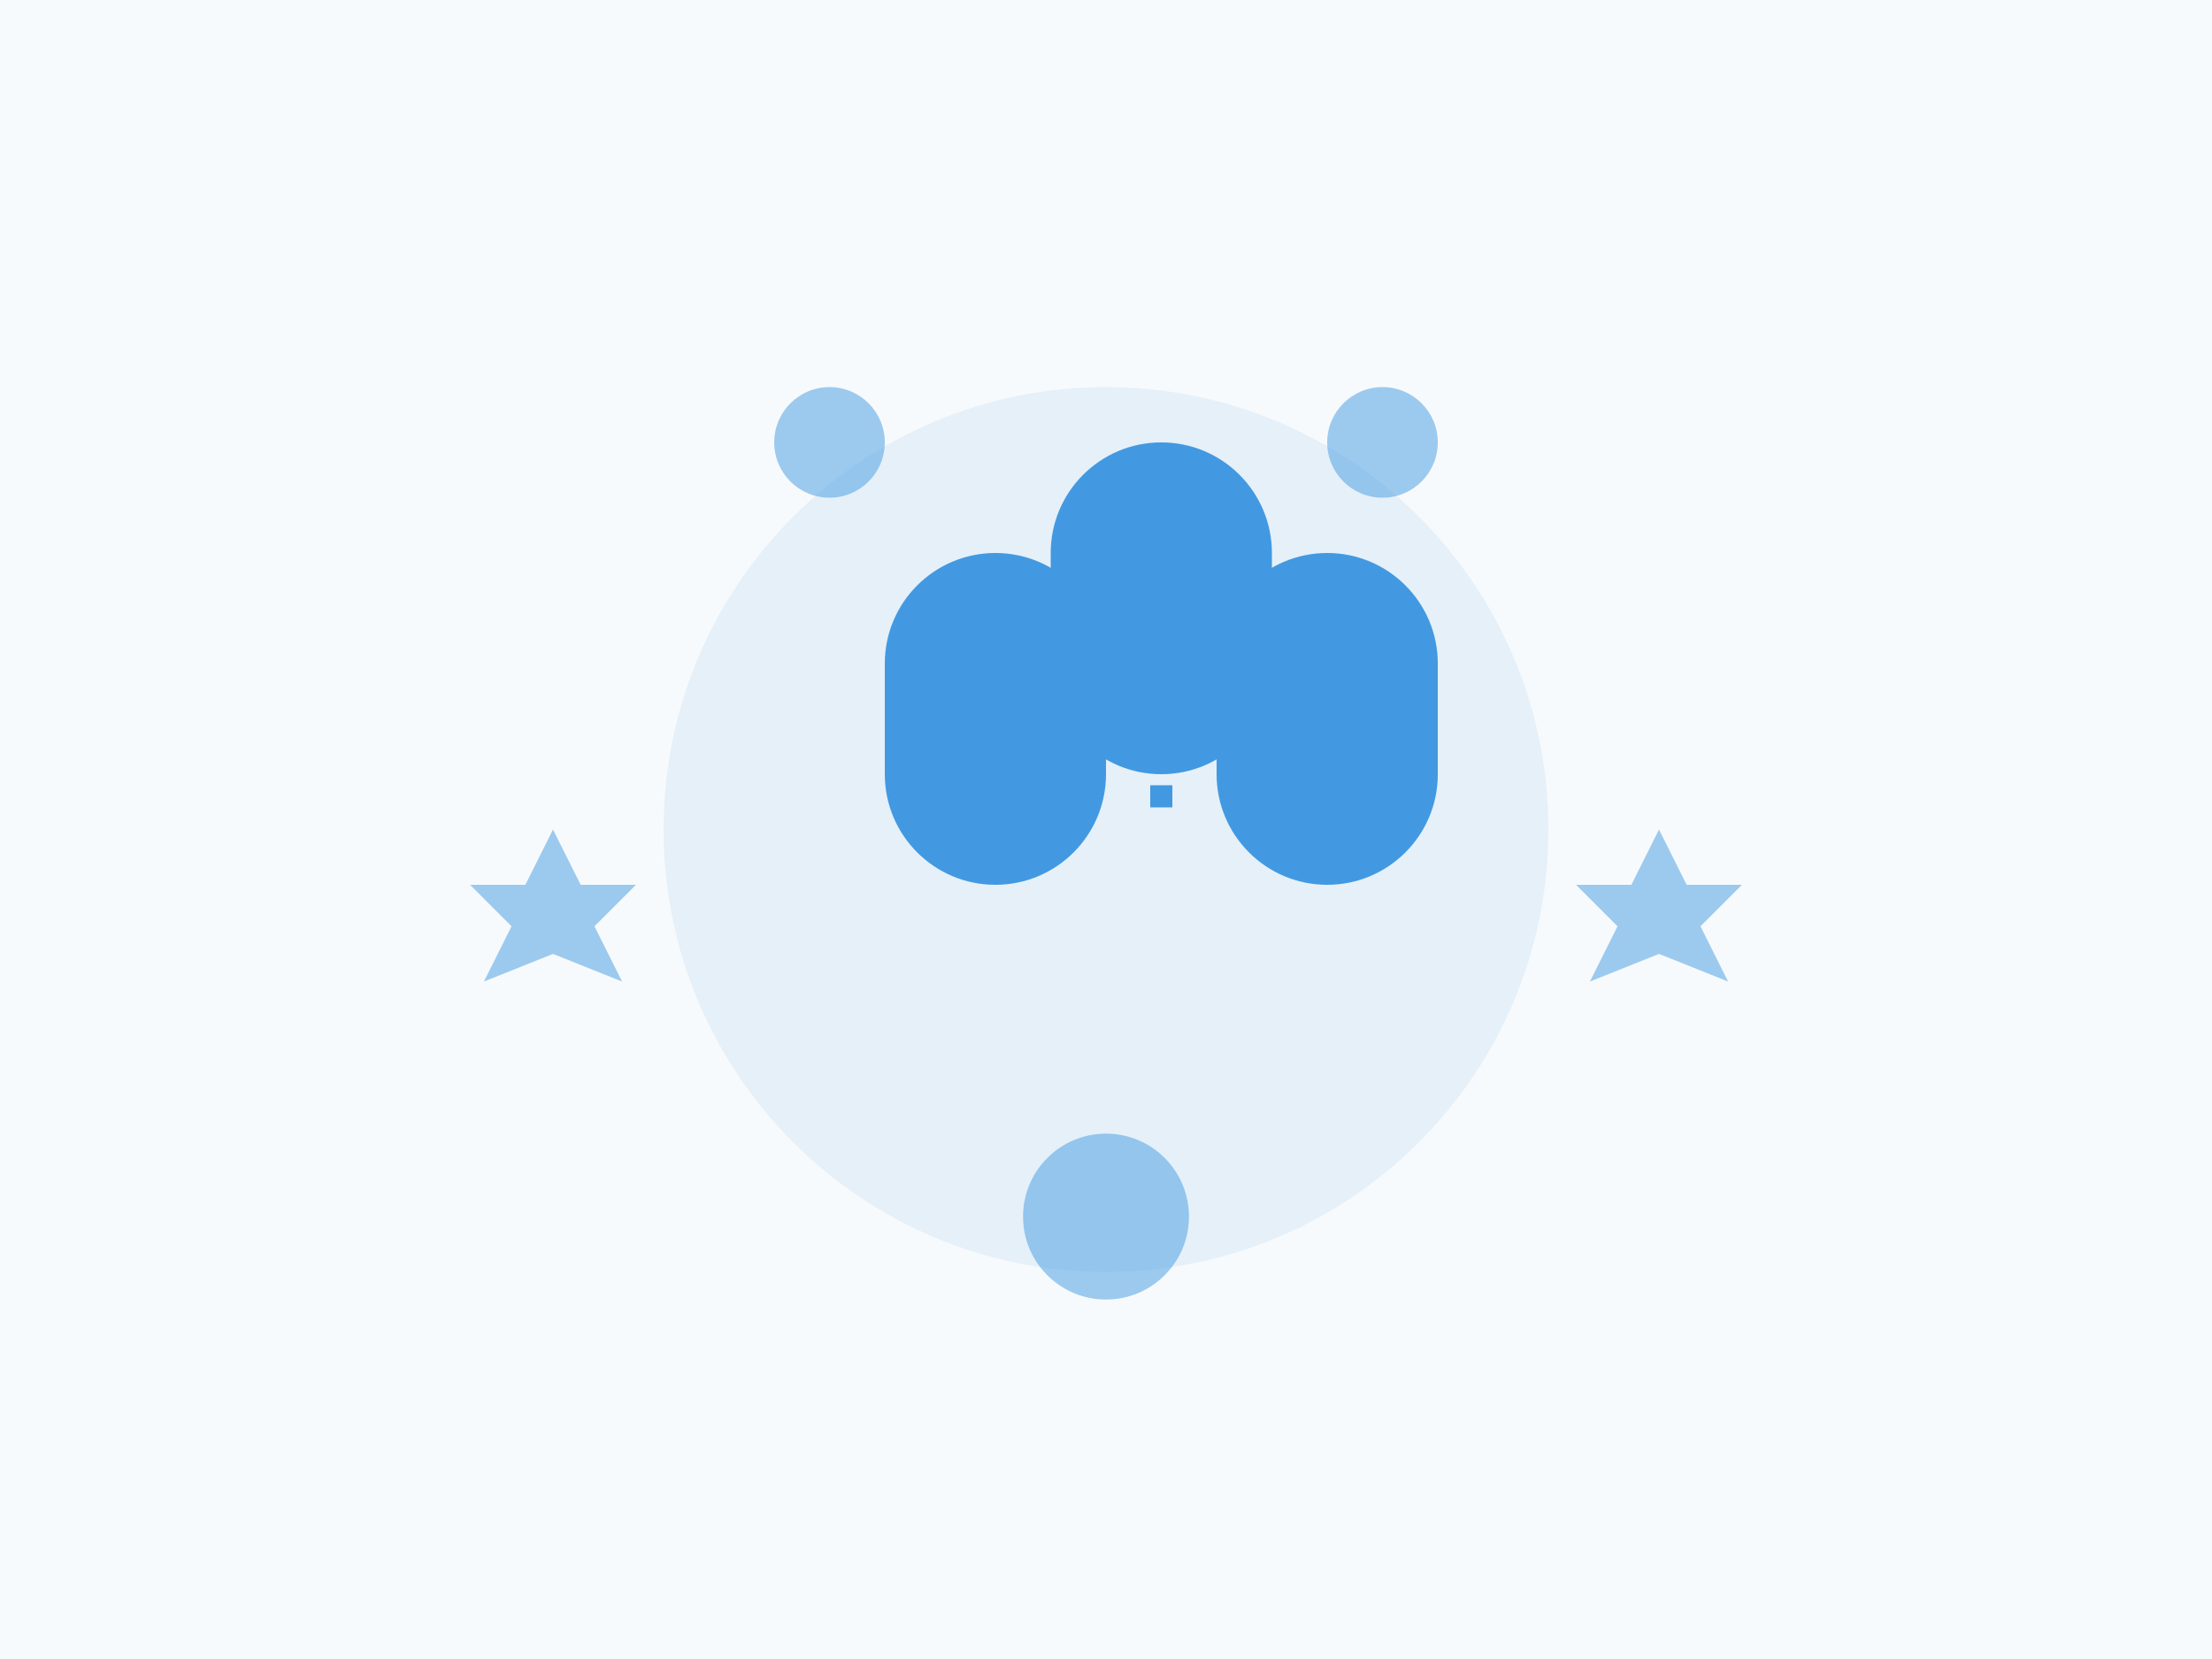
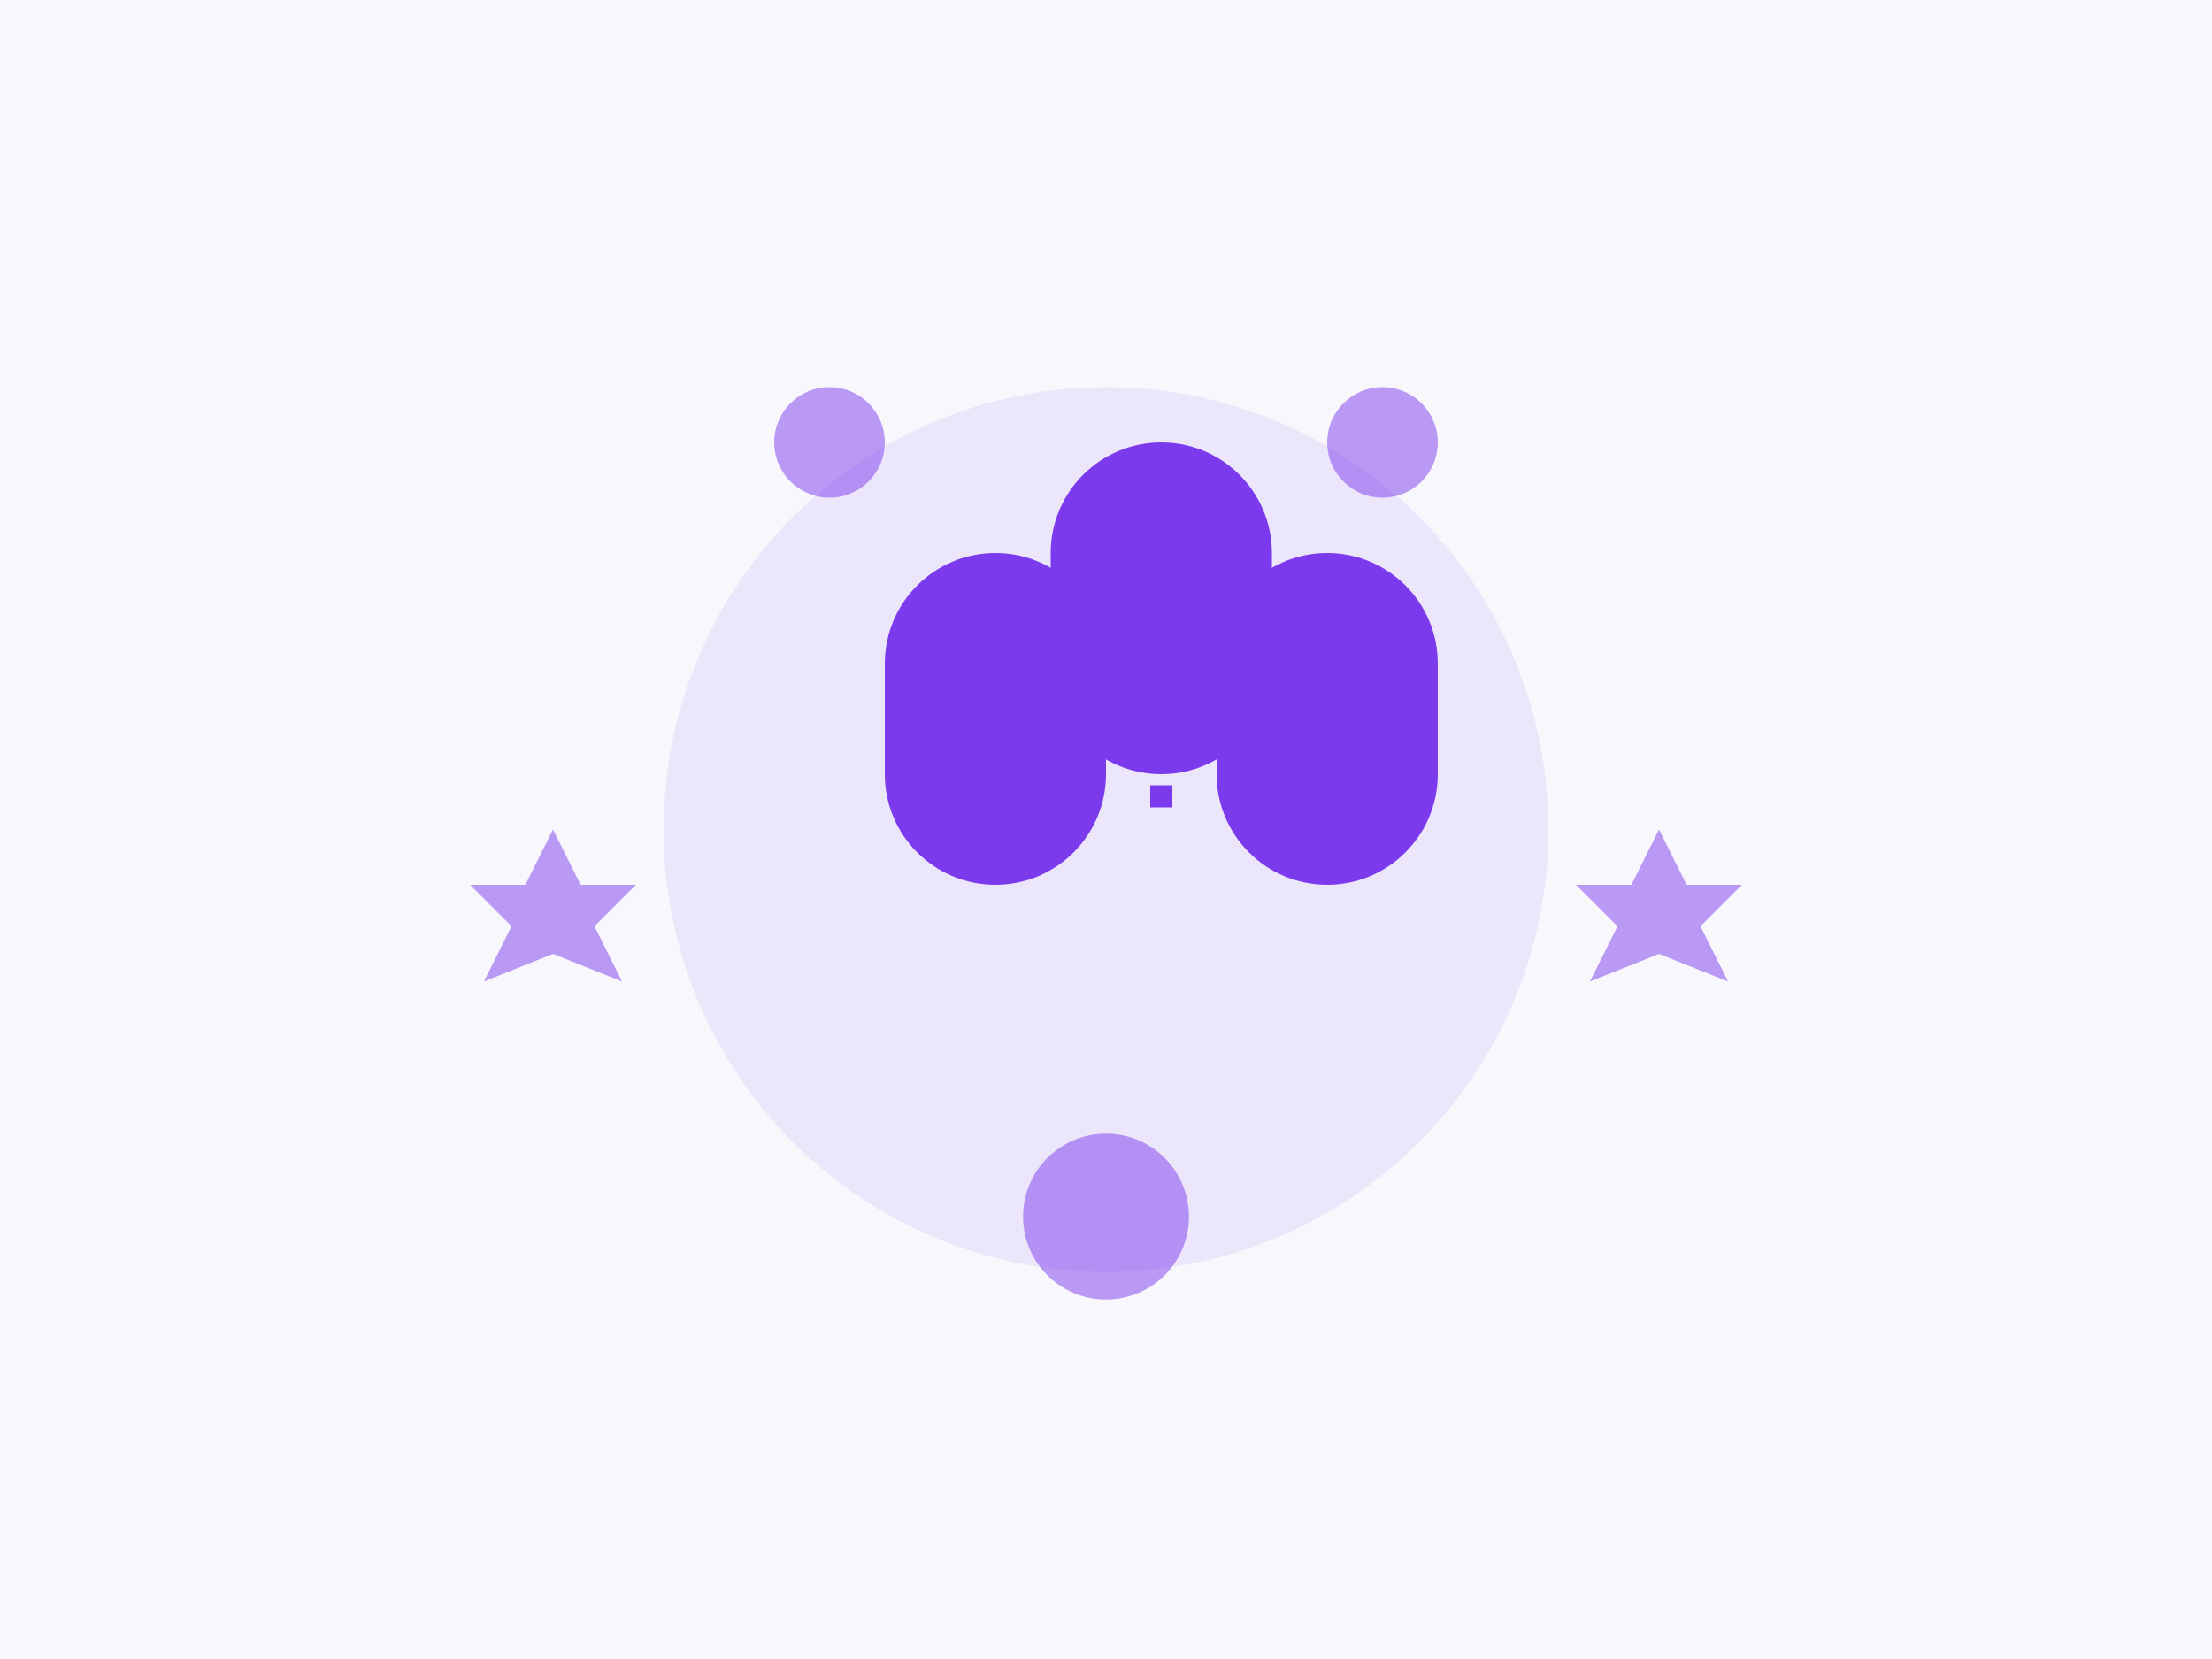
<svg xmlns="http://www.w3.org/2000/svg" width="400" height="300" viewBox="0 0 400 300" fill="none">
-   <rect width="400" height="300" fill="#F7FAFC" />
-   <circle cx="200" cy="150" r="80" fill="#4299E1" opacity="0.1" />
-   <path d="M160 120C160 108.954 168.954 100 180 100C191.046 100 200 108.954 200 120V140C200 151.046 191.046 160 180 160C168.954 160 160 151.046 160 140V120Z" fill="#4299E1" />
-   <path d="M220 120C220 108.954 228.954 100 240 100C251.046 100 260 108.954 260 120V140C260 151.046 251.046 160 240 160C228.954 160 220 151.046 220 140V120Z" fill="#4299E1" />
-   <path d="M190 100C190 88.954 198.954 80 210 80C221.046 80 230 88.954 230 100V120C230 131.046 221.046 140 210 140C198.954 140 190 131.046 190 120V100Z" fill="#4299E1" />
-   <path d="M180 130L220 130" stroke="#4299E1" stroke-width="4" stroke-dasharray="4 4" />
-   <path d="M210 110L210 150" stroke="#4299E1" stroke-width="4" stroke-dasharray="4 4" />
-   <path d="M190 120L230 120" stroke="#4299E1" stroke-width="4" stroke-dasharray="4 4" />
-   <circle cx="150" cy="80" r="10" fill="#4299E1" opacity="0.5" />
-   <circle cx="250" cy="80" r="10" fill="#4299E1" opacity="0.5" />
-   <circle cx="200" cy="220" r="15" fill="#4299E1" opacity="0.5" />
-   <path d="M100 150L105 160L115 160L107.5 167.5L112.5 177.5L100 172.5L87.5 177.5L92.5 167.5L85 160L95 160L100 150Z" fill="#4299E1" opacity="0.5" />
-   <path d="M300 150L305 160L315 160L307.5 167.5L312.5 177.5L300 172.5L287.5 177.5L292.5 167.5L285 160L295 160L300 150Z" fill="#4299E1" opacity="0.5" />
+   <rect width="400" height="300" fill="#F8F8FC" />
+   <circle cx="200" cy="150" r="80" fill="#7C3AED" opacity="0.1" />
+   <path d="M160 120C160 108.954 168.954 100 180 100C191.046 100 200 108.954 200 120V140C200 151.046 191.046 160 180 160C168.954 160 160 151.046 160 140V120Z" fill="#7C3AED" />
+   <path d="M220 120C220 108.954 228.954 100 240 100C251.046 100 260 108.954 260 120V140C260 151.046 251.046 160 240 160C228.954 160 220 151.046 220 140V120Z" fill="#7C3AED" />
+   <path d="M190 100C190 88.954 198.954 80 210 80C221.046 80 230 88.954 230 100V120C230 131.046 221.046 140 210 140C198.954 140 190 131.046 190 120V100Z" fill="#7C3AED" />
+   <path d="M180 130L220 130" stroke="#7C3AED" stroke-width="4" stroke-dasharray="4 4" />
+   <path d="M210 110L210 150" stroke="#7C3AED" stroke-width="4" stroke-dasharray="4 4" />
+   <path d="M190 120L230 120" stroke="#7C3AED" stroke-width="4" stroke-dasharray="4 4" />
+   <circle cx="150" cy="80" r="10" fill="#7C3AED" opacity="0.5" />
+   <circle cx="250" cy="80" r="10" fill="#7C3AED" opacity="0.5" />
+   <circle cx="200" cy="220" r="15" fill="#7C3AED" opacity="0.5" />
+   <path d="M100 150L105 160L115 160L107.5 167.5L112.5 177.5L100 172.5L87.5 177.5L92.5 167.5L85 160L95 160L100 150Z" fill="#7C3AED" opacity="0.5" />
+   <path d="M300 150L305 160L315 160L307.5 167.5L312.5 177.5L300 172.5L287.5 177.5L292.5 167.5L285 160L295 160L300 150Z" fill="#7C3AED" opacity="0.5" />
</svg>
